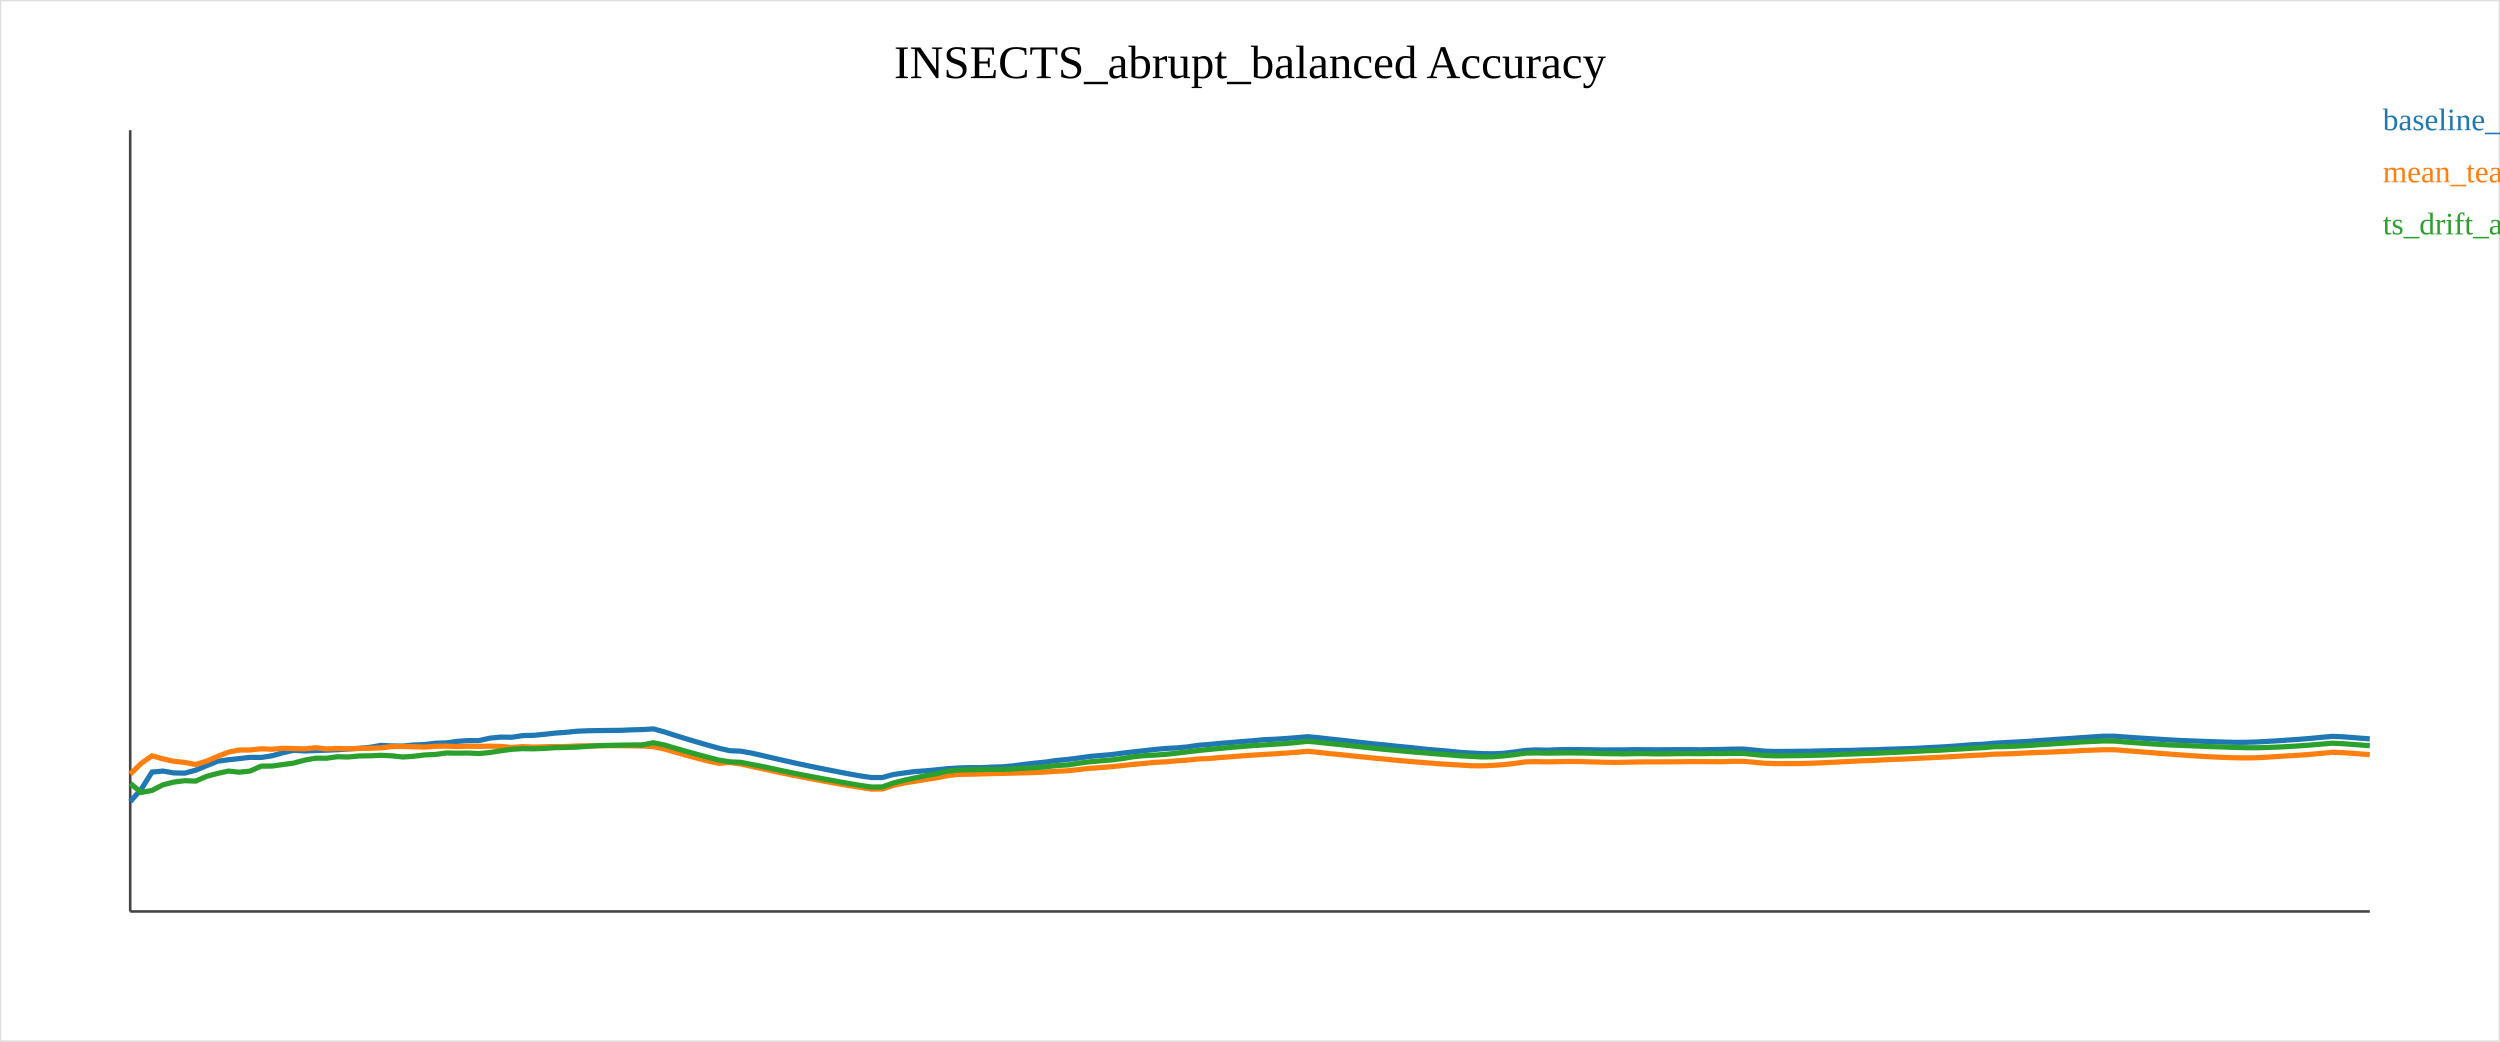
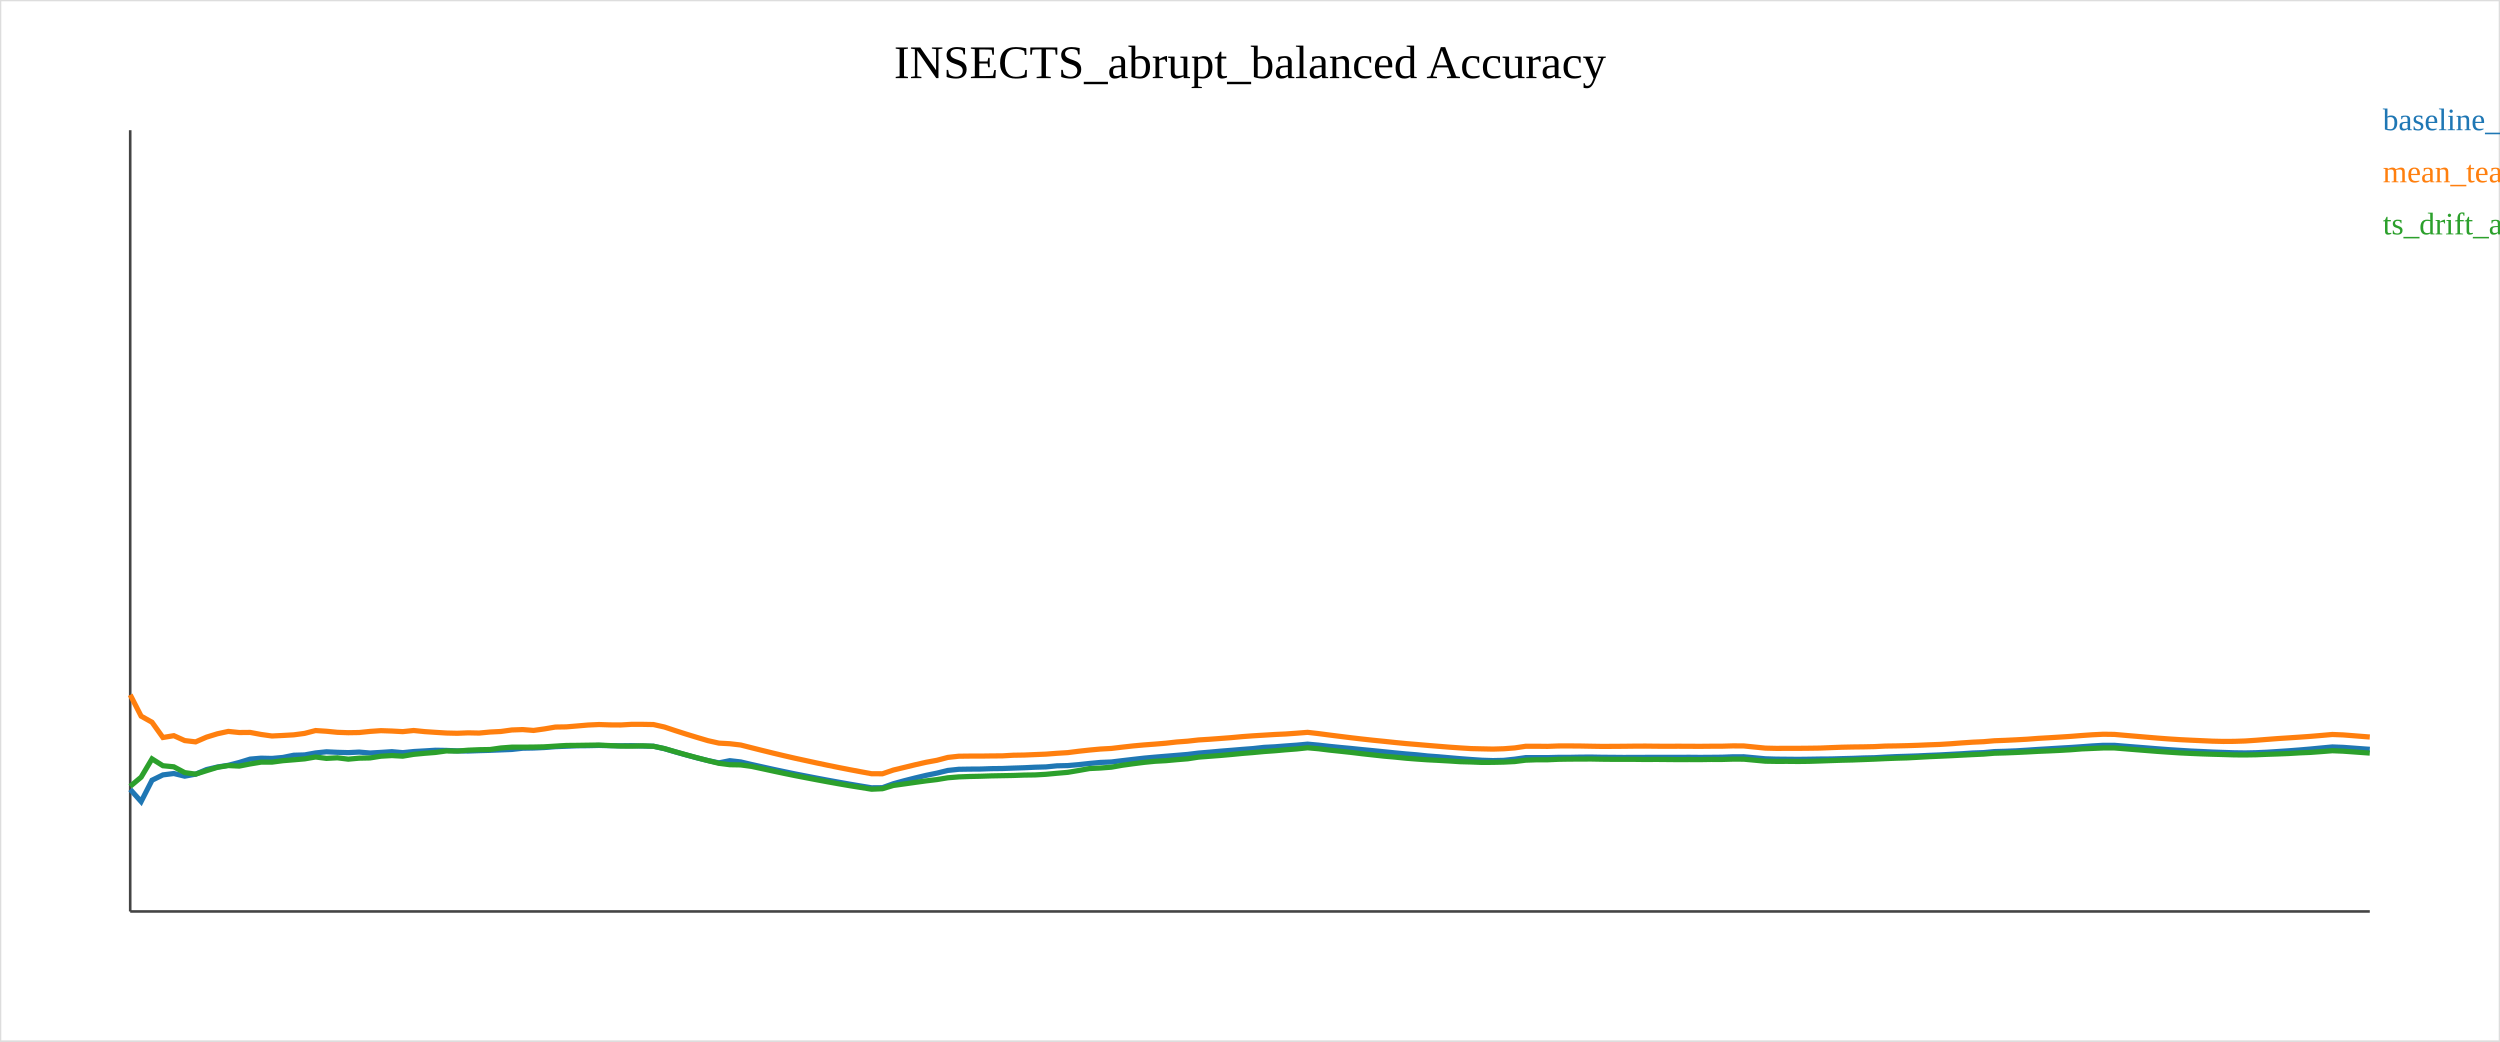
<svg xmlns="http://www.w3.org/2000/svg" width="960" height="400">
  <rect x="0" y="0" width="960" height="400" fill="#ffffff" stroke="#dddddd" />
  <line x1="50" y1="50" x2="50" y2="350" stroke="#444444" />
  <line x1="50" y1="350" x2="910" y2="350" stroke="#444444" />
  <text x="480.0" y="30" text-anchor="middle" font-size="18">INSECTS_abrupt_balanced Accuracy</text>
-   <path d="M50.00,307.81 L54.19,303.12 L58.37,296.48 L62.56,296.09 L66.75,296.80 L70.93,296.88 L75.12,295.76 L79.30,294.04 L83.49,292.32 L87.68,291.76 L91.86,291.30 L96.05,290.82 L100.24,290.87 L104.42,290.23 L108.61,289.06 L112.79,288.11 L116.98,288.37 L121.17,288.22 L125.35,288.08 L129.54,287.89 L133.73,287.61 L137.91,287.36 L142.10,286.97 L146.28,286.23 L150.47,286.44 L154.66,286.49 L158.84,286.07 L163.03,285.92 L167.22,285.39 L171.40,285.27 L175.59,284.68 L179.77,284.38 L183.96,284.38 L188.15,283.44 L192.33,283.04 L196.52,283.11 L200.71,282.47 L204.89,282.37 L209.08,281.97 L213.26,281.50 L217.45,281.20 L221.64,280.78 L225.82,280.61 L230.01,280.54 L234.20,280.49 L238.38,280.45 L242.57,280.26 L246.75,280.15 L250.94,279.90 L255.13,281.05 L259.31,282.40 L263.50,283.70 L267.69,284.95 L271.87,286.15 L276.06,287.32 L280.24,288.27 L284.43,288.45 L288.62,289.18 L292.80,290.14 L296.99,291.11 L301.18,292.08 L305.36,293.01 L309.55,293.90 L313.73,294.78 L317.92,295.61 L322.11,296.43 L326.29,297.23 L330.48,297.97 L334.67,298.57 L338.85,298.57 L343.04,297.41 L347.23,296.81 L351.41,296.27 L355.60,295.98 L359.78,295.59 L363.97,295.15 L368.16,294.89 L372.34,294.77 L376.53,294.80 L380.72,294.57 L384.90,294.46 L389.09,294.08 L393.27,293.52 L397.46,293.04 L401.65,292.61 L405.83,292.01 L410.02,291.62 L414.21,291.09 L418.39,290.47 L422.58,290.12 L426.76,289.77 L430.95,289.22 L435.14,288.73 L439.32,288.26 L443.51,287.79 L447.70,287.41 L451.88,287.19 L456.07,286.81 L460.25,286.17 L464.44,285.86 L468.63,285.44 L472.81,285.11 L477.00,284.75 L481.19,284.44 L485.37,284.03 L489.56,283.86 L493.74,283.59 L497.93,283.26 L502.12,282.90 L506.30,283.28 L510.49,283.76 L514.68,284.20 L518.86,284.67 L523.05,285.15 L527.23,285.61 L531.42,286.02 L535.61,286.48 L539.79,286.87 L543.98,287.31 L548.17,287.76 L552.35,288.11 L556.54,288.47 L560.72,288.91 L564.91,289.16 L569.10,289.39 L573.28,289.45 L577.47,289.26 L581.66,288.75 L585.84,288.16 L590.03,287.97 L594.21,288.07 L598.40,287.88 L602.59,287.83 L606.77,287.86 L610.96,287.90 L615.15,287.98 L619.33,287.95 L623.52,287.96 L627.70,287.87 L631.89,287.89 L636.08,287.92 L640.26,287.90 L644.45,287.87 L648.64,287.86 L652.82,287.92 L657.01,287.84 L661.20,287.78 L665.38,287.66 L669.57,287.65 L673.75,288.06 L677.94,288.46 L682.13,288.57 L686.31,288.53 L690.50,288.50 L694.69,288.46 L698.87,288.36 L703.06,288.27 L707.24,288.18 L711.43,288.13 L715.62,287.97 L719.80,287.91 L723.99,287.74 L728.18,287.60 L732.36,287.48 L736.55,287.32 L740.73,287.07 L744.92,286.87 L749.11,286.61 L753.29,286.29 L757.48,285.95 L761.67,285.78 L765.85,285.37 L770.04,285.15 L774.22,284.93 L778.41,284.71 L782.60,284.38 L786.78,284.12 L790.97,283.82 L795.16,283.56 L799.34,283.26 L803.53,282.98 L807.71,282.70 L811.90,282.69 L816.09,283.02 L820.27,283.31 L824.46,283.58 L828.65,283.84 L832.83,284.11 L837.02,284.33 L841.20,284.49 L845.39,284.65 L849.58,284.81 L853.76,284.94 L857.95,285.06 L862.14,285.05 L866.32,284.93 L870.51,284.70 L874.69,284.46 L878.88,284.17 L883.07,283.88 L887.25,283.54 L891.44,283.13 L895.63,282.76 L899.81,282.94 L904.00,283.27 L908.18,283.59 L910.00,283.73" fill="none" stroke="#1f77b4" stroke-width="2" />
+   <path d="M50.00,303.12 L54.19,307.81 L58.37,299.61 L62.56,297.56 L66.75,297.03 L70.93,298.05 L75.12,297.27 L79.30,295.51 L83.49,294.53 L87.68,293.87 L91.86,292.79 L96.05,291.50 L100.24,291.14 L104.42,291.24 L108.61,290.86 L112.79,290.01 L116.98,289.89 L121.17,289.13 L125.35,288.69 L129.54,288.89 L133.73,289.01 L137.91,288.80 L142.10,289.16 L146.28,288.92 L150.47,288.64 L154.66,289.02 L158.84,288.59 L163.03,288.35 L167.22,288.09 L171.40,288.16 L175.59,288.34 L179.77,288.40 L183.96,288.25 L188.15,288.13 L192.33,287.96 L196.52,287.79 L200.71,287.32 L204.89,287.24 L209.08,287.05 L213.26,286.72 L217.45,286.55 L221.64,286.38 L225.82,286.34 L230.01,286.24 L234.20,286.35 L238.38,286.39 L242.57,286.34 L246.75,286.47 L250.94,286.55 L255.13,287.49 L259.31,288.72 L263.50,289.90 L267.69,291.03 L271.87,292.06 L276.06,292.94 L280.24,292.10 L284.43,292.58 L288.62,293.57 L292.80,294.50 L296.99,295.43 L301.18,296.32 L305.36,297.19 L309.55,298.01 L313.73,298.82 L317.92,299.61 L322.11,300.37 L326.29,301.11 L330.48,301.82 L334.67,302.51 L338.85,302.47 L343.04,300.96 L347.23,299.80 L351.41,298.74 L355.60,297.74 L359.78,296.88 L363.97,295.85 L368.16,295.41 L372.34,295.34 L376.53,295.31 L380.72,295.16 L384.90,295.11 L389.09,294.95 L393.27,294.81 L397.46,294.61 L401.65,294.49 L405.83,294.08 L410.02,293.98 L414.21,293.62 L418.39,293.16 L422.58,292.77 L426.76,292.60 L430.95,292.09 L435.14,291.60 L439.32,291.12 L443.51,290.74 L447.70,290.39 L451.88,290.05 L456.07,289.70 L460.25,289.18 L464.44,288.83 L468.63,288.45 L472.81,288.12 L477.00,287.77 L481.19,287.45 L485.37,286.99 L489.56,286.77 L493.74,286.44 L497.93,286.14 L502.12,285.75 L506.30,286.13 L510.49,286.60 L514.68,287.02 L518.86,287.41 L523.05,287.85 L527.23,288.25 L531.42,288.67 L535.61,289.10 L539.79,289.50 L543.98,289.84 L548.17,290.29 L552.35,290.60 L556.54,290.97 L560.72,291.33 L564.91,291.65 L569.10,291.93 L573.28,292.07 L577.47,291.97 L581.66,291.52 L585.84,290.93 L590.03,290.91 L594.21,290.93 L598.40,290.82 L602.59,290.82 L606.77,290.74 L610.96,290.71 L615.15,290.79 L619.33,290.82 L623.52,290.86 L627.70,290.84 L631.89,290.83 L636.08,290.82 L640.26,290.83 L644.45,290.82 L648.64,290.80 L652.82,290.84 L657.01,290.81 L661.20,290.77 L665.38,290.61 L669.57,290.60 L673.75,290.99 L677.94,291.38 L682.13,291.51 L686.31,291.55 L690.50,291.59 L694.69,291.54 L698.87,291.47 L703.06,291.44 L707.24,291.32 L711.43,291.21 L715.62,291.05 L719.80,290.96 L723.99,290.73 L728.18,290.54 L732.36,290.41 L736.55,290.26 L740.73,290.06 L744.92,289.89 L749.11,289.66 L753.29,289.44 L757.48,289.15 L761.67,289.00 L765.85,288.61 L770.04,288.49 L774.22,288.32 L778.41,288.06 L782.60,287.78 L786.78,287.53 L790.97,287.27 L795.16,287.03 L799.34,286.74 L803.53,286.43 L807.71,286.20 L811.90,286.20 L816.09,286.55 L820.27,286.88 L824.46,287.21 L828.65,287.55 L832.83,287.87 L837.02,288.13 L841.20,288.39 L845.39,288.58 L849.58,288.78 L853.76,288.93 L857.95,289.07 L862.14,289.13 L866.32,289.04 L870.51,288.85 L874.69,288.58 L878.88,288.30 L883.07,287.98 L887.25,287.62 L891.44,287.22 L895.63,286.83 L899.81,286.99 L904.00,287.30 L908.18,287.61 L910.00,287.74" fill="none" stroke="#1f77b4" stroke-width="2" />
  <text x="915" y="50" font-size="12" fill="#1f77b4">baseline_student</text>
-   <path d="M50.00,297.27 L54.19,293.16 L58.37,290.23 L62.56,291.41 L66.75,292.34 L70.93,292.77 L75.12,293.58 L79.30,292.29 L83.49,290.49 L87.68,288.83 L91.86,288.00 L96.05,287.99 L100.24,287.53 L104.42,287.72 L108.61,287.34 L112.79,287.45 L116.98,287.55 L121.17,287.11 L125.35,287.58 L129.54,287.42 L133.73,287.50 L137.91,287.41 L142.10,287.33 L146.28,287.21 L150.47,286.67 L154.66,286.63 L158.84,286.76 L163.03,286.89 L167.22,286.56 L171.40,286.52 L175.59,286.68 L179.77,286.54 L183.96,286.61 L188.15,286.51 L192.33,286.62 L196.52,287.01 L200.71,286.69 L204.89,286.90 L209.08,286.75 L213.26,286.66 L217.45,286.66 L221.64,286.44 L225.82,286.39 L230.01,286.37 L234.20,286.33 L238.38,286.34 L242.57,286.39 L246.75,286.47 L250.94,286.72 L255.13,287.61 L259.31,288.83 L263.50,290.01 L267.69,291.14 L271.87,292.23 L276.06,293.13 L280.24,292.79 L284.43,293.38 L288.62,294.30 L292.80,295.20 L296.99,296.11 L301.18,297.00 L305.36,297.85 L309.55,298.66 L313.73,299.46 L317.92,300.24 L322.11,300.99 L326.29,301.73 L330.48,302.37 L334.67,303.02 L338.85,302.97 L343.04,301.61 L347.23,300.67 L351.41,300.01 L355.60,299.29 L359.78,298.66 L363.97,297.81 L368.16,297.36 L372.34,297.31 L376.53,297.19 L380.72,297.05 L384.90,296.99 L389.09,296.88 L393.27,296.77 L397.46,296.64 L401.65,296.42 L405.83,296.15 L410.02,295.97 L414.21,295.51 L418.39,295.04 L422.58,294.74 L426.76,294.41 L430.95,293.98 L435.14,293.51 L439.32,293.15 L443.51,292.75 L447.70,292.53 L451.88,292.16 L456.07,291.87 L460.25,291.43 L464.44,291.27 L468.63,290.88 L472.81,290.58 L477.00,290.25 L481.19,289.96 L485.37,289.70 L489.56,289.45 L493.74,289.18 L497.93,288.87 L502.12,288.49 L506.30,288.89 L510.49,289.38 L514.68,289.76 L518.86,290.22 L523.05,290.64 L527.23,291.07 L531.42,291.46 L535.61,291.89 L539.79,292.26 L543.98,292.61 L548.17,292.93 L552.35,293.29 L556.54,293.54 L560.72,293.79 L564.91,294.04 L569.10,294.08 L573.28,293.91 L577.47,293.61 L581.66,293.15 L585.84,292.54 L590.03,292.46 L594.21,292.55 L598.40,292.47 L602.59,292.41 L606.77,292.44 L610.96,292.56 L615.15,292.68 L619.33,292.77 L623.52,292.71 L627.70,292.62 L631.89,292.56 L636.08,292.56 L640.26,292.53 L644.45,292.52 L648.64,292.46 L652.82,292.46 L657.01,292.48 L661.20,292.50 L665.38,292.36 L669.57,292.35 L673.75,292.73 L677.94,293.11 L682.13,293.22 L686.31,293.21 L690.50,293.21 L694.69,293.11 L698.87,292.94 L703.06,292.76 L707.24,292.53 L711.43,292.33 L715.62,292.12 L719.80,291.97 L723.99,291.74 L728.18,291.57 L732.36,291.43 L736.55,291.19 L740.73,290.98 L744.92,290.78 L749.11,290.57 L753.29,290.32 L757.48,290.07 L761.67,289.89 L765.85,289.59 L770.04,289.51 L774.22,289.33 L778.41,289.12 L782.60,288.94 L786.78,288.82 L790.97,288.61 L795.16,288.45 L799.34,288.19 L803.53,288.05 L807.71,287.89 L811.90,287.89 L816.09,288.23 L820.27,288.56 L824.46,288.89 L828.65,289.22 L832.83,289.54 L837.02,289.86 L841.20,290.16 L845.39,290.42 L849.58,290.66 L853.76,290.83 L857.95,290.97 L862.14,291.04 L866.32,290.96 L870.51,290.76 L874.69,290.49 L878.88,290.23 L883.07,289.99 L887.25,289.66 L891.44,289.27 L895.63,288.87 L899.81,289.03 L904.00,289.33 L908.18,289.63 L910.00,289.75" fill="none" stroke="#ff7f0e" stroke-width="2" />
+   <path d="M50.00,266.80 L54.19,275.00 L58.37,277.34 L62.56,283.20 L66.75,282.50 L70.93,284.38 L75.12,284.88 L79.30,283.06 L83.49,281.77 L87.68,280.86 L91.86,281.29 L96.05,281.25 L100.24,282.03 L104.42,282.62 L108.61,282.42 L112.79,282.18 L116.98,281.62 L121.17,280.53 L125.35,280.80 L129.54,281.21 L133.73,281.36 L137.91,281.29 L142.10,280.86 L146.28,280.57 L150.47,280.72 L154.66,280.95 L158.84,280.51 L163.03,280.94 L167.22,281.22 L171.40,281.48 L175.59,281.58 L179.77,281.41 L183.96,281.50 L188.15,281.10 L192.33,280.89 L196.52,280.31 L200.71,280.16 L204.89,280.49 L209.08,279.90 L213.26,279.19 L217.45,279.12 L221.64,278.77 L225.82,278.41 L230.01,278.22 L234.20,278.36 L238.38,278.39 L242.57,278.14 L246.75,278.15 L250.94,278.23 L255.13,279.17 L259.31,280.56 L263.50,281.90 L267.69,283.18 L271.87,284.42 L276.06,285.36 L280.24,285.59 L284.43,286.08 L288.62,287.14 L292.80,288.19 L296.99,289.22 L301.18,290.22 L305.36,291.18 L309.55,292.09 L313.73,293.00 L317.92,293.88 L322.11,294.73 L326.29,295.55 L330.48,296.34 L334.67,297.11 L338.85,297.13 L343.04,295.70 L347.23,294.69 L351.41,293.67 L355.60,292.72 L359.78,291.95 L363.97,290.85 L368.16,290.39 L372.34,290.34 L376.53,290.34 L380.72,290.28 L384.90,290.25 L389.09,290.01 L393.27,289.94 L397.46,289.76 L401.65,289.59 L405.83,289.27 L410.02,289.01 L414.21,288.48 L418.39,288.02 L422.58,287.63 L426.76,287.40 L430.95,286.90 L435.14,286.43 L439.32,286.05 L443.51,285.74 L447.70,285.39 L451.88,284.92 L456.07,284.61 L460.25,284.14 L464.44,283.88 L468.63,283.57 L472.81,283.25 L477.00,282.86 L481.19,282.55 L485.37,282.30 L489.56,282.04 L493.74,281.85 L497.93,281.55 L502.12,281.22 L506.30,281.70 L510.49,282.25 L514.68,282.78 L518.86,283.30 L523.05,283.79 L527.23,284.25 L531.42,284.67 L535.61,285.11 L539.79,285.52 L543.98,285.87 L548.17,286.23 L552.35,286.57 L556.54,286.91 L560.72,287.20 L564.91,287.46 L569.10,287.56 L573.28,287.65 L577.47,287.52 L581.66,287.20 L585.84,286.57 L590.03,286.56 L594.21,286.61 L598.40,286.45 L602.59,286.44 L606.77,286.47 L610.96,286.55 L615.15,286.62 L619.33,286.60 L623.52,286.57 L627.70,286.52 L631.89,286.50 L636.08,286.55 L640.26,286.57 L644.45,286.55 L648.64,286.57 L652.82,286.59 L657.01,286.55 L661.20,286.54 L665.38,286.42 L669.57,286.44 L673.75,286.86 L677.94,287.28 L682.13,287.38 L686.31,287.36 L690.50,287.36 L694.69,287.32 L698.87,287.26 L703.06,287.09 L707.24,286.93 L711.43,286.84 L715.62,286.79 L719.80,286.70 L723.99,286.49 L728.18,286.43 L732.36,286.33 L736.55,286.19 L740.73,286.01 L744.92,285.86 L749.11,285.60 L753.29,285.28 L757.48,285.00 L761.67,284.81 L765.85,284.45 L770.04,284.29 L774.22,284.09 L778.41,283.86 L782.60,283.54 L786.78,283.30 L790.97,283.04 L795.16,282.77 L799.34,282.44 L803.53,282.15 L807.71,281.95 L811.90,282.01 L816.09,282.38 L820.27,282.73 L824.46,283.09 L828.65,283.44 L832.83,283.75 L837.02,284.02 L841.20,284.23 L845.39,284.42 L849.58,284.61 L853.76,284.71 L857.95,284.68 L862.14,284.54 L866.32,284.26 L870.51,283.93 L874.69,283.61 L878.88,283.34 L883.07,283.06 L887.25,282.76 L891.44,282.41 L895.63,282.04 L899.81,282.21 L904.00,282.54 L908.18,282.87 L910.00,283.01" fill="none" stroke="#ff7f0e" stroke-width="2" />
  <text x="915" y="70" font-size="12" fill="#ff7f0e">mean_teacher</text>
-   <path d="M50.00,300.78 L54.19,304.30 L58.37,303.52 L62.56,301.37 L66.75,300.31 L70.93,299.80 L75.12,299.94 L79.30,298.14 L83.49,297.01 L87.68,296.09 L91.86,296.52 L96.05,296.09 L100.24,294.20 L104.42,294.17 L108.61,293.59 L112.79,293.02 L116.98,291.89 L121.17,291.15 L125.35,291.16 L129.54,290.59 L133.73,290.68 L137.91,290.29 L142.10,290.23 L146.28,290.04 L150.47,290.23 L154.66,290.69 L158.84,290.41 L163.03,289.90 L167.22,289.71 L171.40,289.14 L175.59,289.21 L179.77,289.17 L183.96,289.38 L188.15,288.96 L192.33,288.29 L196.52,287.73 L200.71,287.48 L204.89,287.55 L209.08,287.38 L213.26,287.10 L217.45,287.03 L221.64,286.89 L225.82,286.58 L230.01,286.32 L234.20,286.22 L238.38,286.13 L242.57,286.07 L246.75,286.04 L250.94,285.21 L255.13,286.06 L259.31,287.32 L263.50,288.52 L267.69,289.68 L271.87,290.80 L276.06,291.88 L280.24,292.54 L284.43,292.72 L288.62,293.55 L292.80,294.33 L296.99,295.23 L301.18,296.13 L305.36,297.00 L309.55,297.82 L313.73,298.62 L317.92,299.39 L322.11,300.16 L326.29,300.90 L330.48,301.61 L334.67,302.22 L338.85,302.17 L343.04,300.67 L347.23,299.61 L351.41,298.69 L355.60,297.84 L359.78,297.09 L363.97,296.11 L368.16,295.68 L372.34,295.58 L376.53,295.53 L380.72,295.43 L384.90,295.49 L389.09,295.26 L393.27,295.02 L397.46,294.80 L401.65,294.47 L405.83,293.95 L410.02,293.74 L414.21,293.08 L418.39,292.54 L422.58,292.16 L426.76,291.84 L430.95,291.30 L435.14,290.61 L439.32,290.17 L443.51,289.95 L447.70,289.65 L451.88,289.20 L456.07,288.69 L460.25,288.19 L464.44,287.77 L468.63,287.38 L472.81,286.98 L477.00,286.66 L481.19,286.31 L485.37,286.05 L489.56,285.77 L493.74,285.50 L497.93,285.12 L502.12,284.67 L506.30,285.05 L510.49,285.52 L514.68,285.92 L518.86,286.39 L523.05,286.85 L527.23,287.31 L531.42,287.73 L535.61,288.11 L539.79,288.51 L543.98,288.87 L548.17,289.21 L552.35,289.55 L556.54,289.87 L560.72,290.24 L564.91,290.45 L569.10,290.68 L573.28,290.62 L577.47,290.25 L581.66,289.78 L585.84,289.20 L590.03,289.13 L594.21,289.21 L598.40,289.15 L602.59,289.12 L606.77,289.17 L610.96,289.24 L615.15,289.38 L619.33,289.43 L623.52,289.50 L627.70,289.41 L631.89,289.41 L636.08,289.49 L640.26,289.47 L644.45,289.41 L648.64,289.38 L652.82,289.42 L657.01,289.36 L661.20,289.38 L665.38,289.31 L669.57,289.34 L673.75,289.74 L677.94,290.14 L682.13,290.25 L686.31,290.21 L690.50,290.17 L694.69,290.09 L698.87,290.00 L703.06,289.85 L707.24,289.65 L711.43,289.53 L715.62,289.36 L719.80,289.26 L723.99,289.06 L728.18,288.88 L732.36,288.68 L736.55,288.47 L740.73,288.24 L744.92,288.09 L749.11,287.81 L753.29,287.59 L757.48,287.31 L761.67,287.10 L765.85,286.74 L770.04,286.69 L774.22,286.52 L778.41,286.30 L782.60,286.01 L786.78,285.77 L790.97,285.45 L795.16,285.23 L799.34,284.91 L803.53,284.72 L807.71,284.53 L811.90,284.57 L816.09,284.92 L820.27,285.23 L824.46,285.53 L828.65,285.80 L832.83,286.05 L837.02,286.21 L841.20,286.38 L845.39,286.56 L849.58,286.72 L853.76,286.85 L857.95,287.01 L862.14,287.11 L866.32,287.14 L870.51,287.03 L874.69,286.87 L878.88,286.67 L883.07,286.40 L887.25,286.09 L891.44,285.74 L895.63,285.39 L899.81,285.58 L904.00,285.90 L908.18,286.21 L910.00,286.34" fill="none" stroke="#2ca02c" stroke-width="2" />
+   <path d="M50.00,301.95 L54.19,298.44 L58.37,291.41 L62.56,294.04 L66.75,294.45 L70.93,296.68 L75.12,297.27 L79.30,295.95 L83.49,294.66 L87.68,293.98 L91.86,294.18 L96.05,293.36 L100.24,292.67 L104.42,292.66 L108.61,292.11 L112.79,291.77 L116.98,291.41 L121.17,290.69 L125.35,291.22 L129.54,291.00 L133.73,291.52 L137.91,291.14 L142.10,291.05 L146.28,290.38 L150.47,290.14 L154.66,290.37 L158.84,289.67 L163.03,289.27 L167.22,288.94 L171.40,288.36 L175.59,288.42 L179.77,288.07 L183.96,287.89 L188.15,287.82 L192.33,287.22 L196.52,286.91 L200.71,286.91 L204.89,286.87 L209.08,286.78 L213.26,286.51 L217.45,286.26 L221.64,286.22 L225.82,286.15 L230.01,286.11 L234.20,286.30 L238.38,286.49 L242.57,286.52 L246.75,286.40 L250.94,286.58 L255.13,287.45 L259.31,288.67 L263.50,289.85 L267.69,290.99 L271.87,292.08 L276.06,293.11 L280.24,293.65 L284.43,293.73 L288.62,294.30 L292.80,295.20 L296.99,296.11 L301.18,297.00 L305.36,297.85 L309.55,298.66 L313.73,299.46 L317.92,300.24 L322.11,300.99 L326.29,301.71 L330.48,302.38 L334.67,303.06 L338.85,302.87 L343.04,301.62 L347.23,301.03 L351.41,300.44 L355.60,299.86 L359.78,299.36 L363.97,298.67 L368.16,298.33 L372.34,298.17 L376.53,298.08 L380.72,297.94 L384.90,297.86 L389.09,297.78 L393.27,297.63 L397.46,297.57 L401.65,297.33 L405.83,296.94 L410.02,296.58 L414.21,295.87 L418.39,295.12 L422.58,294.92 L426.76,294.60 L430.95,293.86 L435.14,293.28 L439.32,292.75 L443.51,292.33 L447.70,292.10 L451.88,291.72 L456.07,291.38 L460.25,290.74 L464.44,290.42 L468.63,290.10 L472.81,289.73 L477.00,289.32 L481.19,288.98 L485.37,288.59 L489.56,288.29 L493.74,287.92 L497.93,287.60 L502.12,287.15 L506.30,287.52 L510.49,288.04 L514.68,288.48 L518.86,288.93 L523.05,289.44 L527.23,289.90 L531.42,290.36 L535.61,290.73 L539.79,291.15 L543.98,291.48 L548.17,291.77 L552.35,291.98 L556.54,292.22 L560.72,292.49 L564.91,292.60 L569.10,292.77 L573.28,292.74 L577.47,292.65 L581.66,292.44 L585.84,291.91 L590.03,291.76 L594.21,291.76 L598.40,291.57 L602.59,291.50 L606.77,291.48 L610.96,291.46 L615.15,291.54 L619.33,291.58 L623.52,291.58 L627.70,291.59 L631.89,291.64 L636.08,291.61 L640.26,291.65 L644.45,291.69 L648.64,291.67 L652.82,291.69 L657.01,291.62 L661.20,291.63 L665.38,291.51 L669.57,291.52 L673.75,291.91 L677.94,292.30 L682.13,292.37 L686.31,292.36 L690.50,292.40 L694.69,292.35 L698.87,292.22 L703.06,292.07 L707.24,291.93 L711.43,291.83 L715.62,291.67 L719.80,291.51 L723.99,291.31 L728.18,291.15 L732.36,291.03 L736.55,290.80 L740.73,290.57 L744.92,290.39 L749.11,290.20 L753.29,289.98 L757.48,289.77 L761.67,289.58 L765.85,289.24 L770.04,289.12 L774.22,288.95 L778.41,288.75 L782.60,288.52 L786.78,288.35 L790.97,288.15 L795.16,287.91 L799.34,287.58 L803.53,287.40 L807.71,287.21 L811.90,287.21 L816.09,287.55 L820.27,287.89 L824.46,288.22 L828.65,288.55 L832.83,288.84 L837.02,289.11 L841.20,289.31 L845.39,289.49 L849.58,289.63 L853.76,289.74 L857.95,289.87 L862.14,289.90 L866.32,289.83 L870.51,289.66 L874.69,289.52 L878.88,289.35 L883.07,289.10 L887.25,288.92 L891.44,288.61 L895.63,288.28 L899.81,288.45 L904.00,288.75 L908.18,289.05 L910.00,289.18" fill="none" stroke="#2ca02c" stroke-width="2" />
  <text x="915" y="90" font-size="12" fill="#2ca02c">ts_drift_adapt</text>
</svg>
